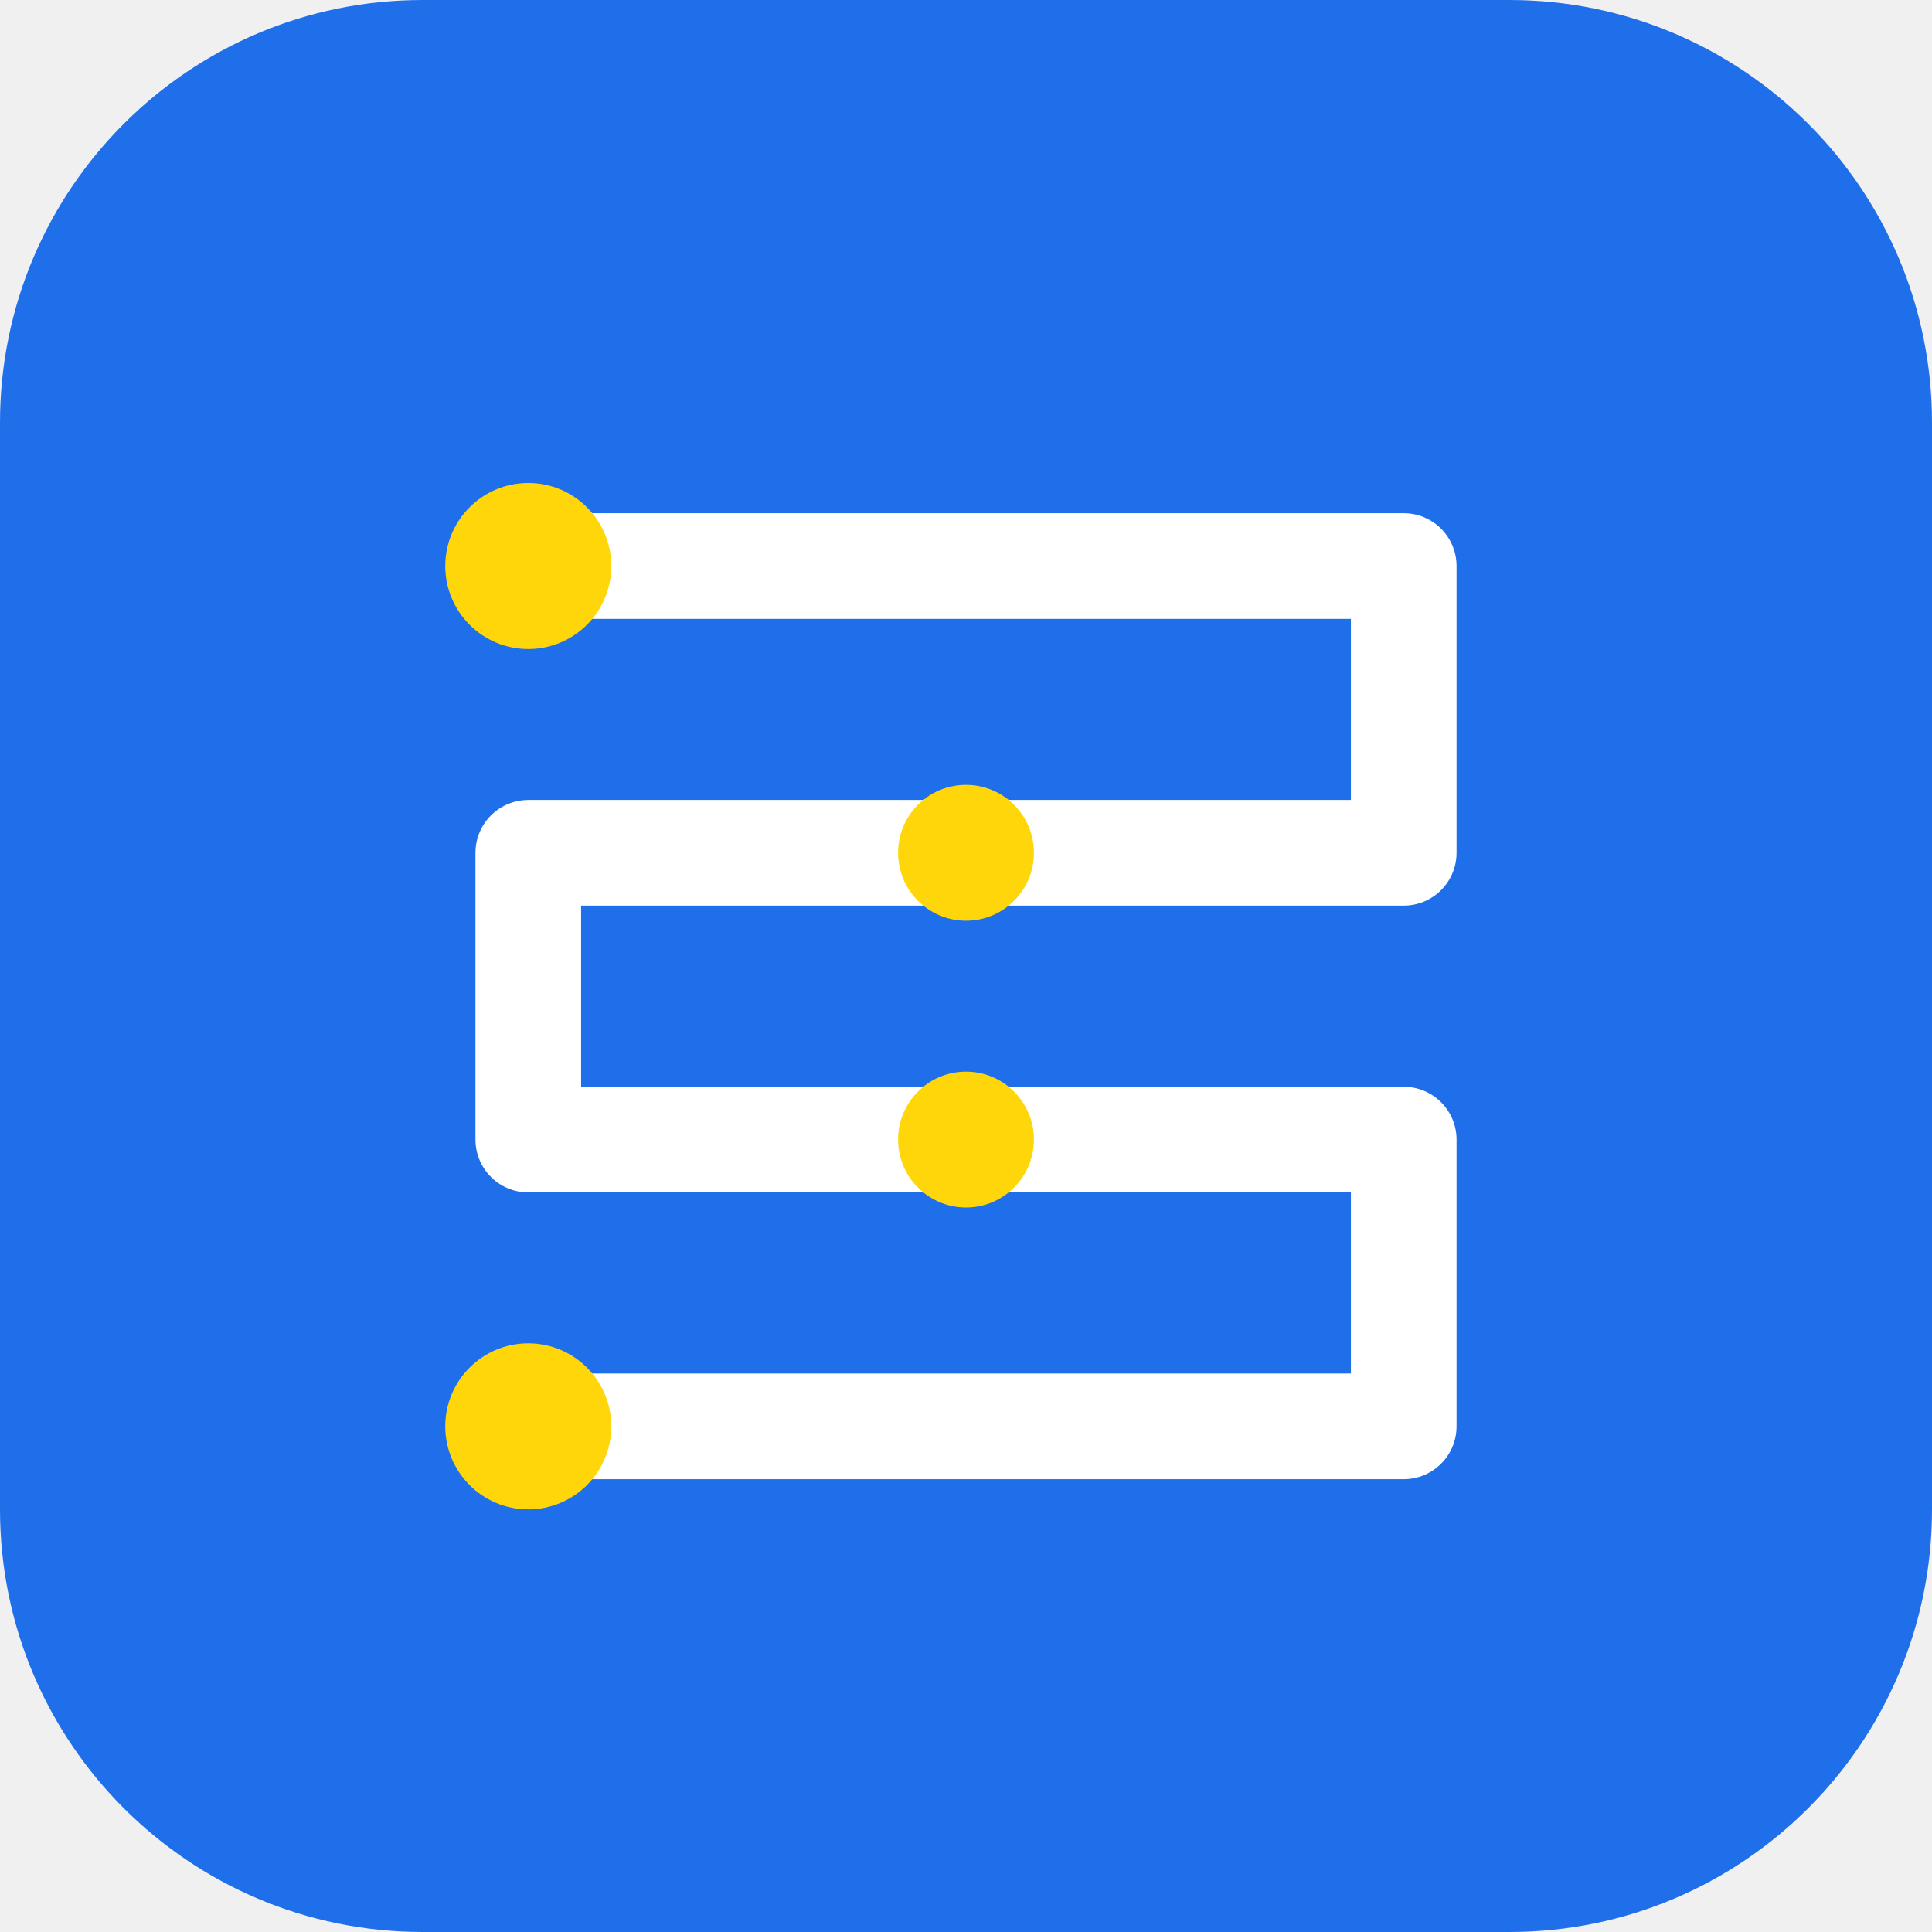
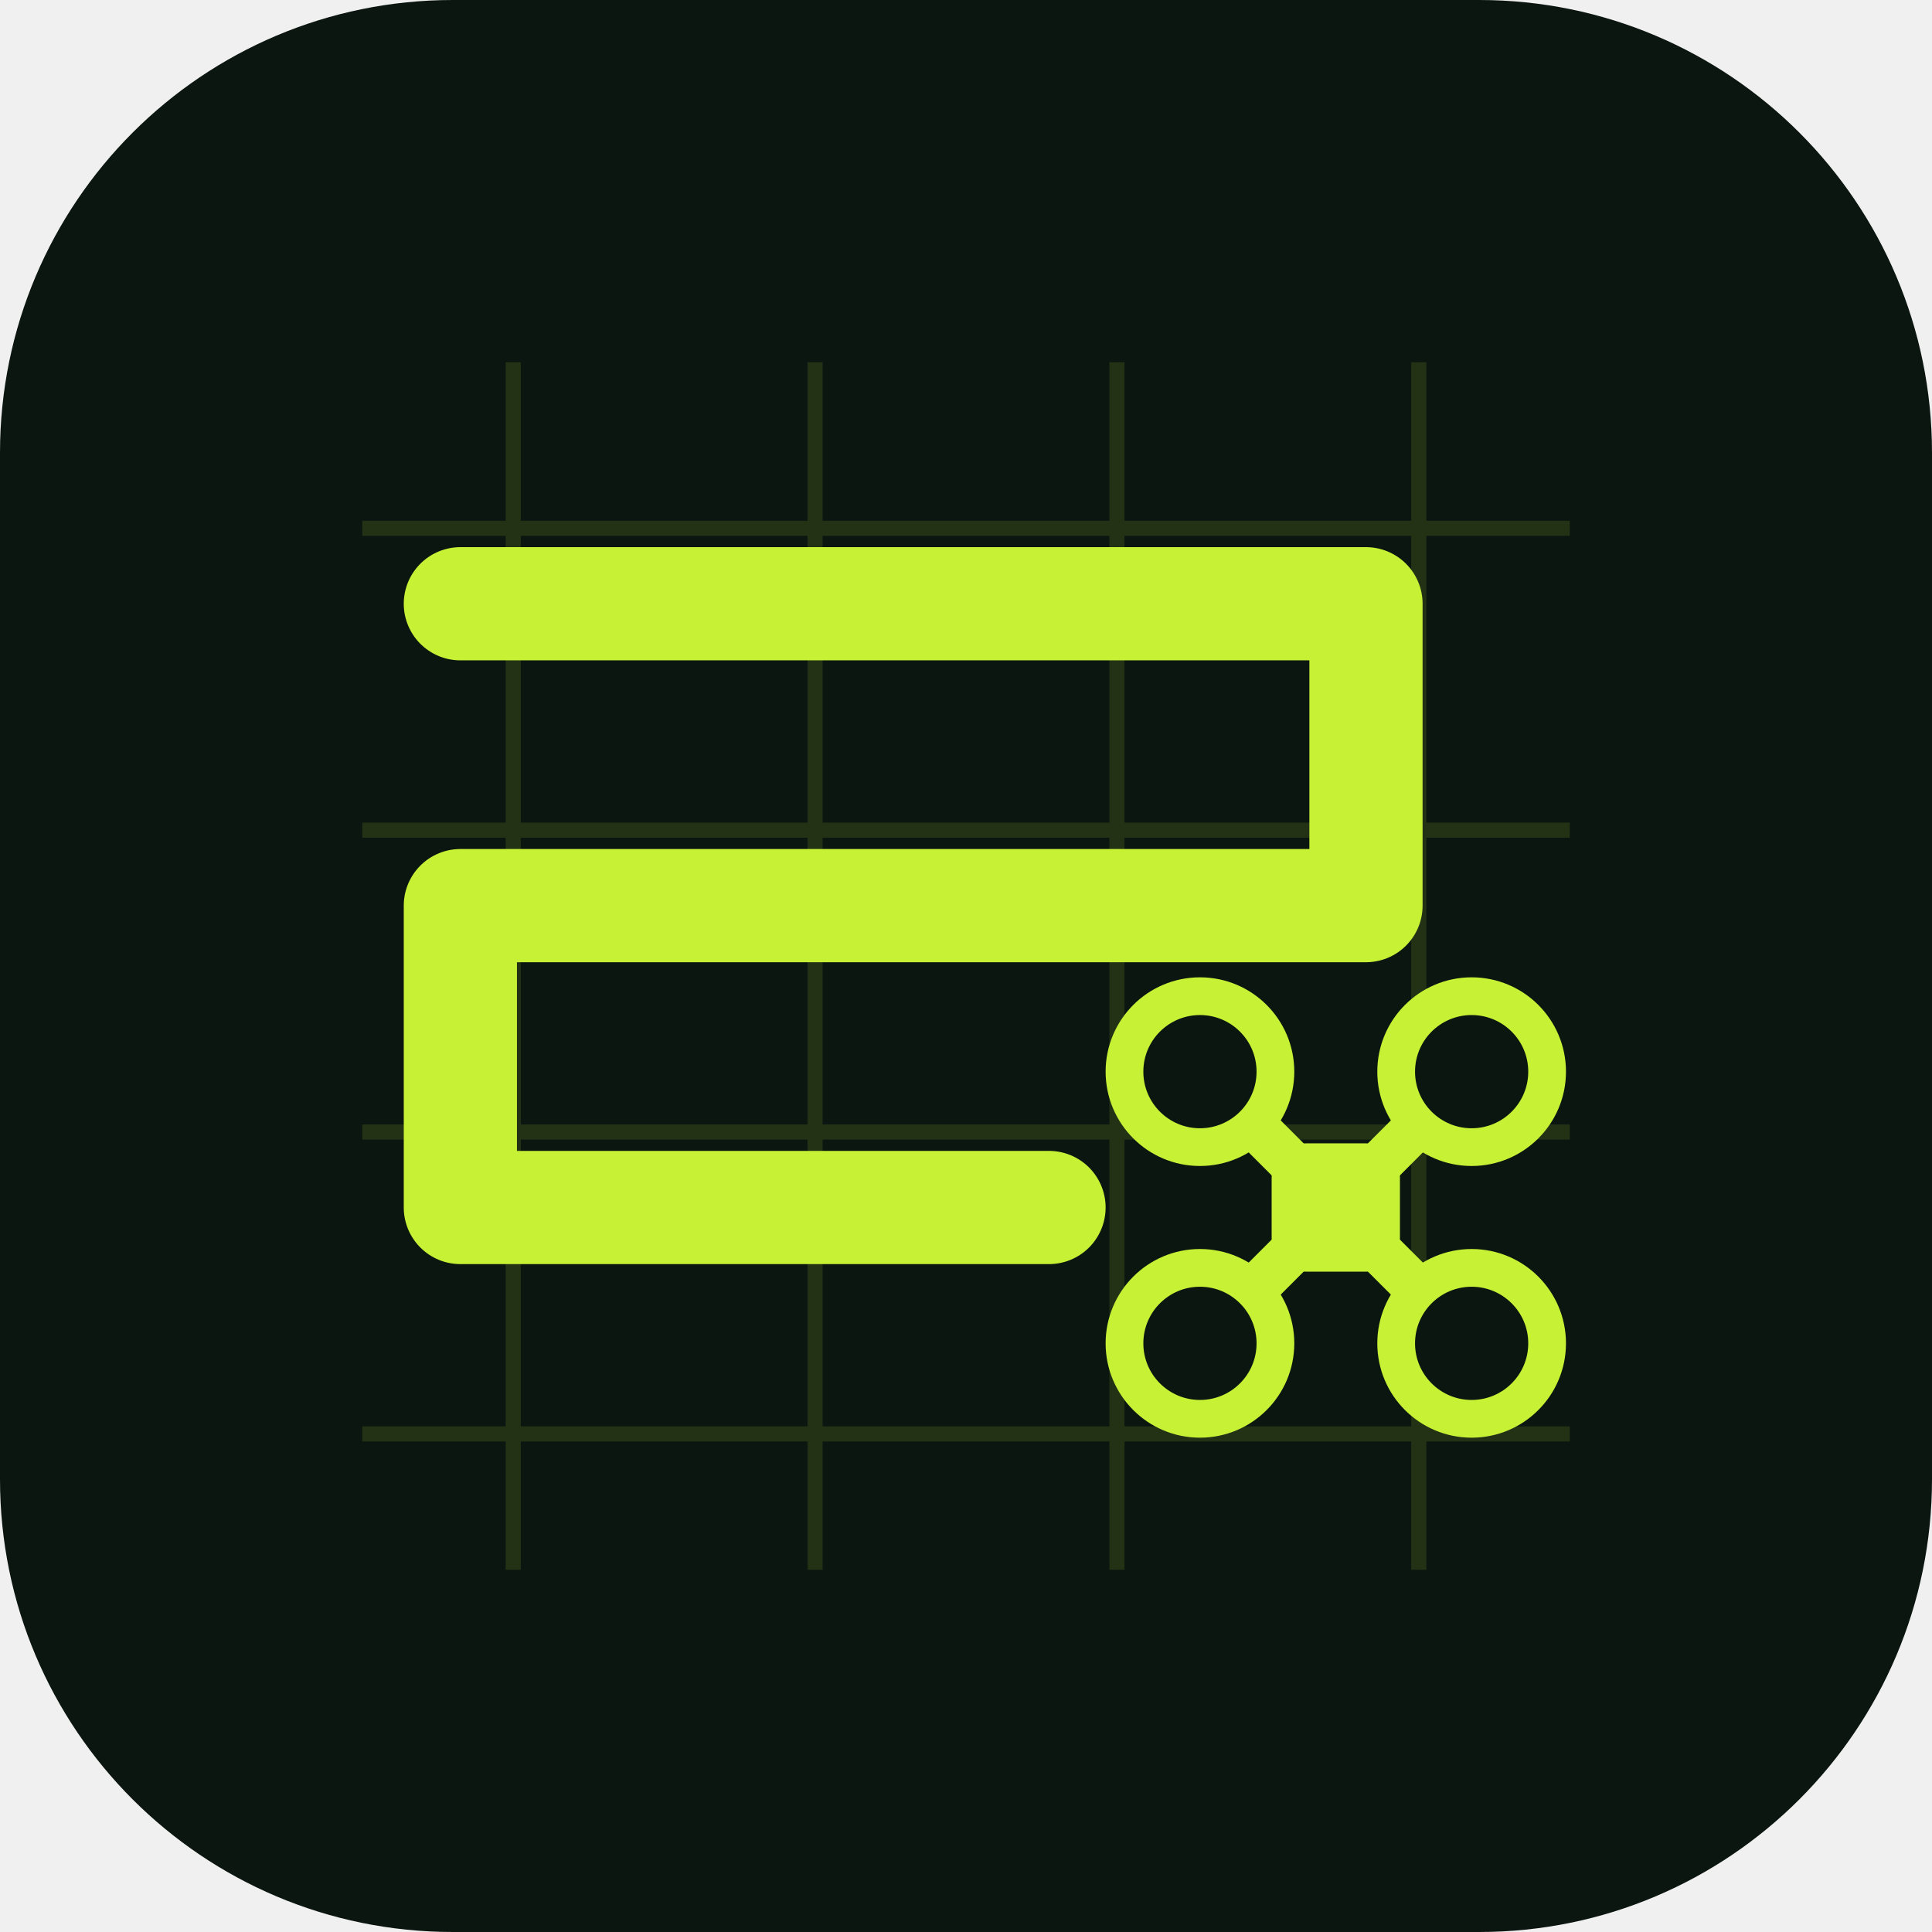
<svg xmlns="http://www.w3.org/2000/svg" viewBox="0 0 512 512">
-   <rect width="512" height="512" rx="112" fill="#1f6feb" />
-   <path d="M140 150H372V226H140V302H372V378H140" fill="none" stroke="#fff" stroke-width="28" stroke-linecap="round" stroke-linejoin="round" />
-   <g fill="#ffd60a">
-     <circle cx="140" cy="150" r="22" />
-     <circle cx="256" cy="226" r="18" />
-     <circle cx="256" cy="302" r="18" />
-     <circle cx="140" cy="378" r="22" />
+   <rect width="512" height="512" rx="120" fill="#0c1611" />
+   <g stroke="#c6f135" stroke-opacity=".13" stroke-width="4">
+     <path d="M96 140H416M96 220H416M96 300H416M96 380H416M136 96V416M216 96V416M296 96V416M376 96V416" />
+   </g>
+   <g transform="translate(-14 20)">
+     <path d="M136 140H376V220H136V300H292" fill="none" stroke="#c6f135" stroke-width="30" stroke-linecap="round" stroke-linejoin="round" />
+     <g transform="translate(368 300)">
+       <g stroke="#c6f135" stroke-width="12" stroke-linecap="round">
+         <path d="M-34 -34L34 34M34 -34L-34 34" />
+       </g>
+       <g fill="#0c1611" stroke="#c6f135" stroke-width="10">
+         <circle cx="-36" cy="-36" r="20" />
+         <circle cx="36" cy="-36" r="20" />
+         <circle cx="-36" cy="36" r="20" />
+         <circle cx="36" cy="36" r="20" />
+       </g>
+       <rect x="-17" y="-17" width="34" height="34" rx="9" fill="#c6f135" />
+     </g>
  </g>
</svg>
